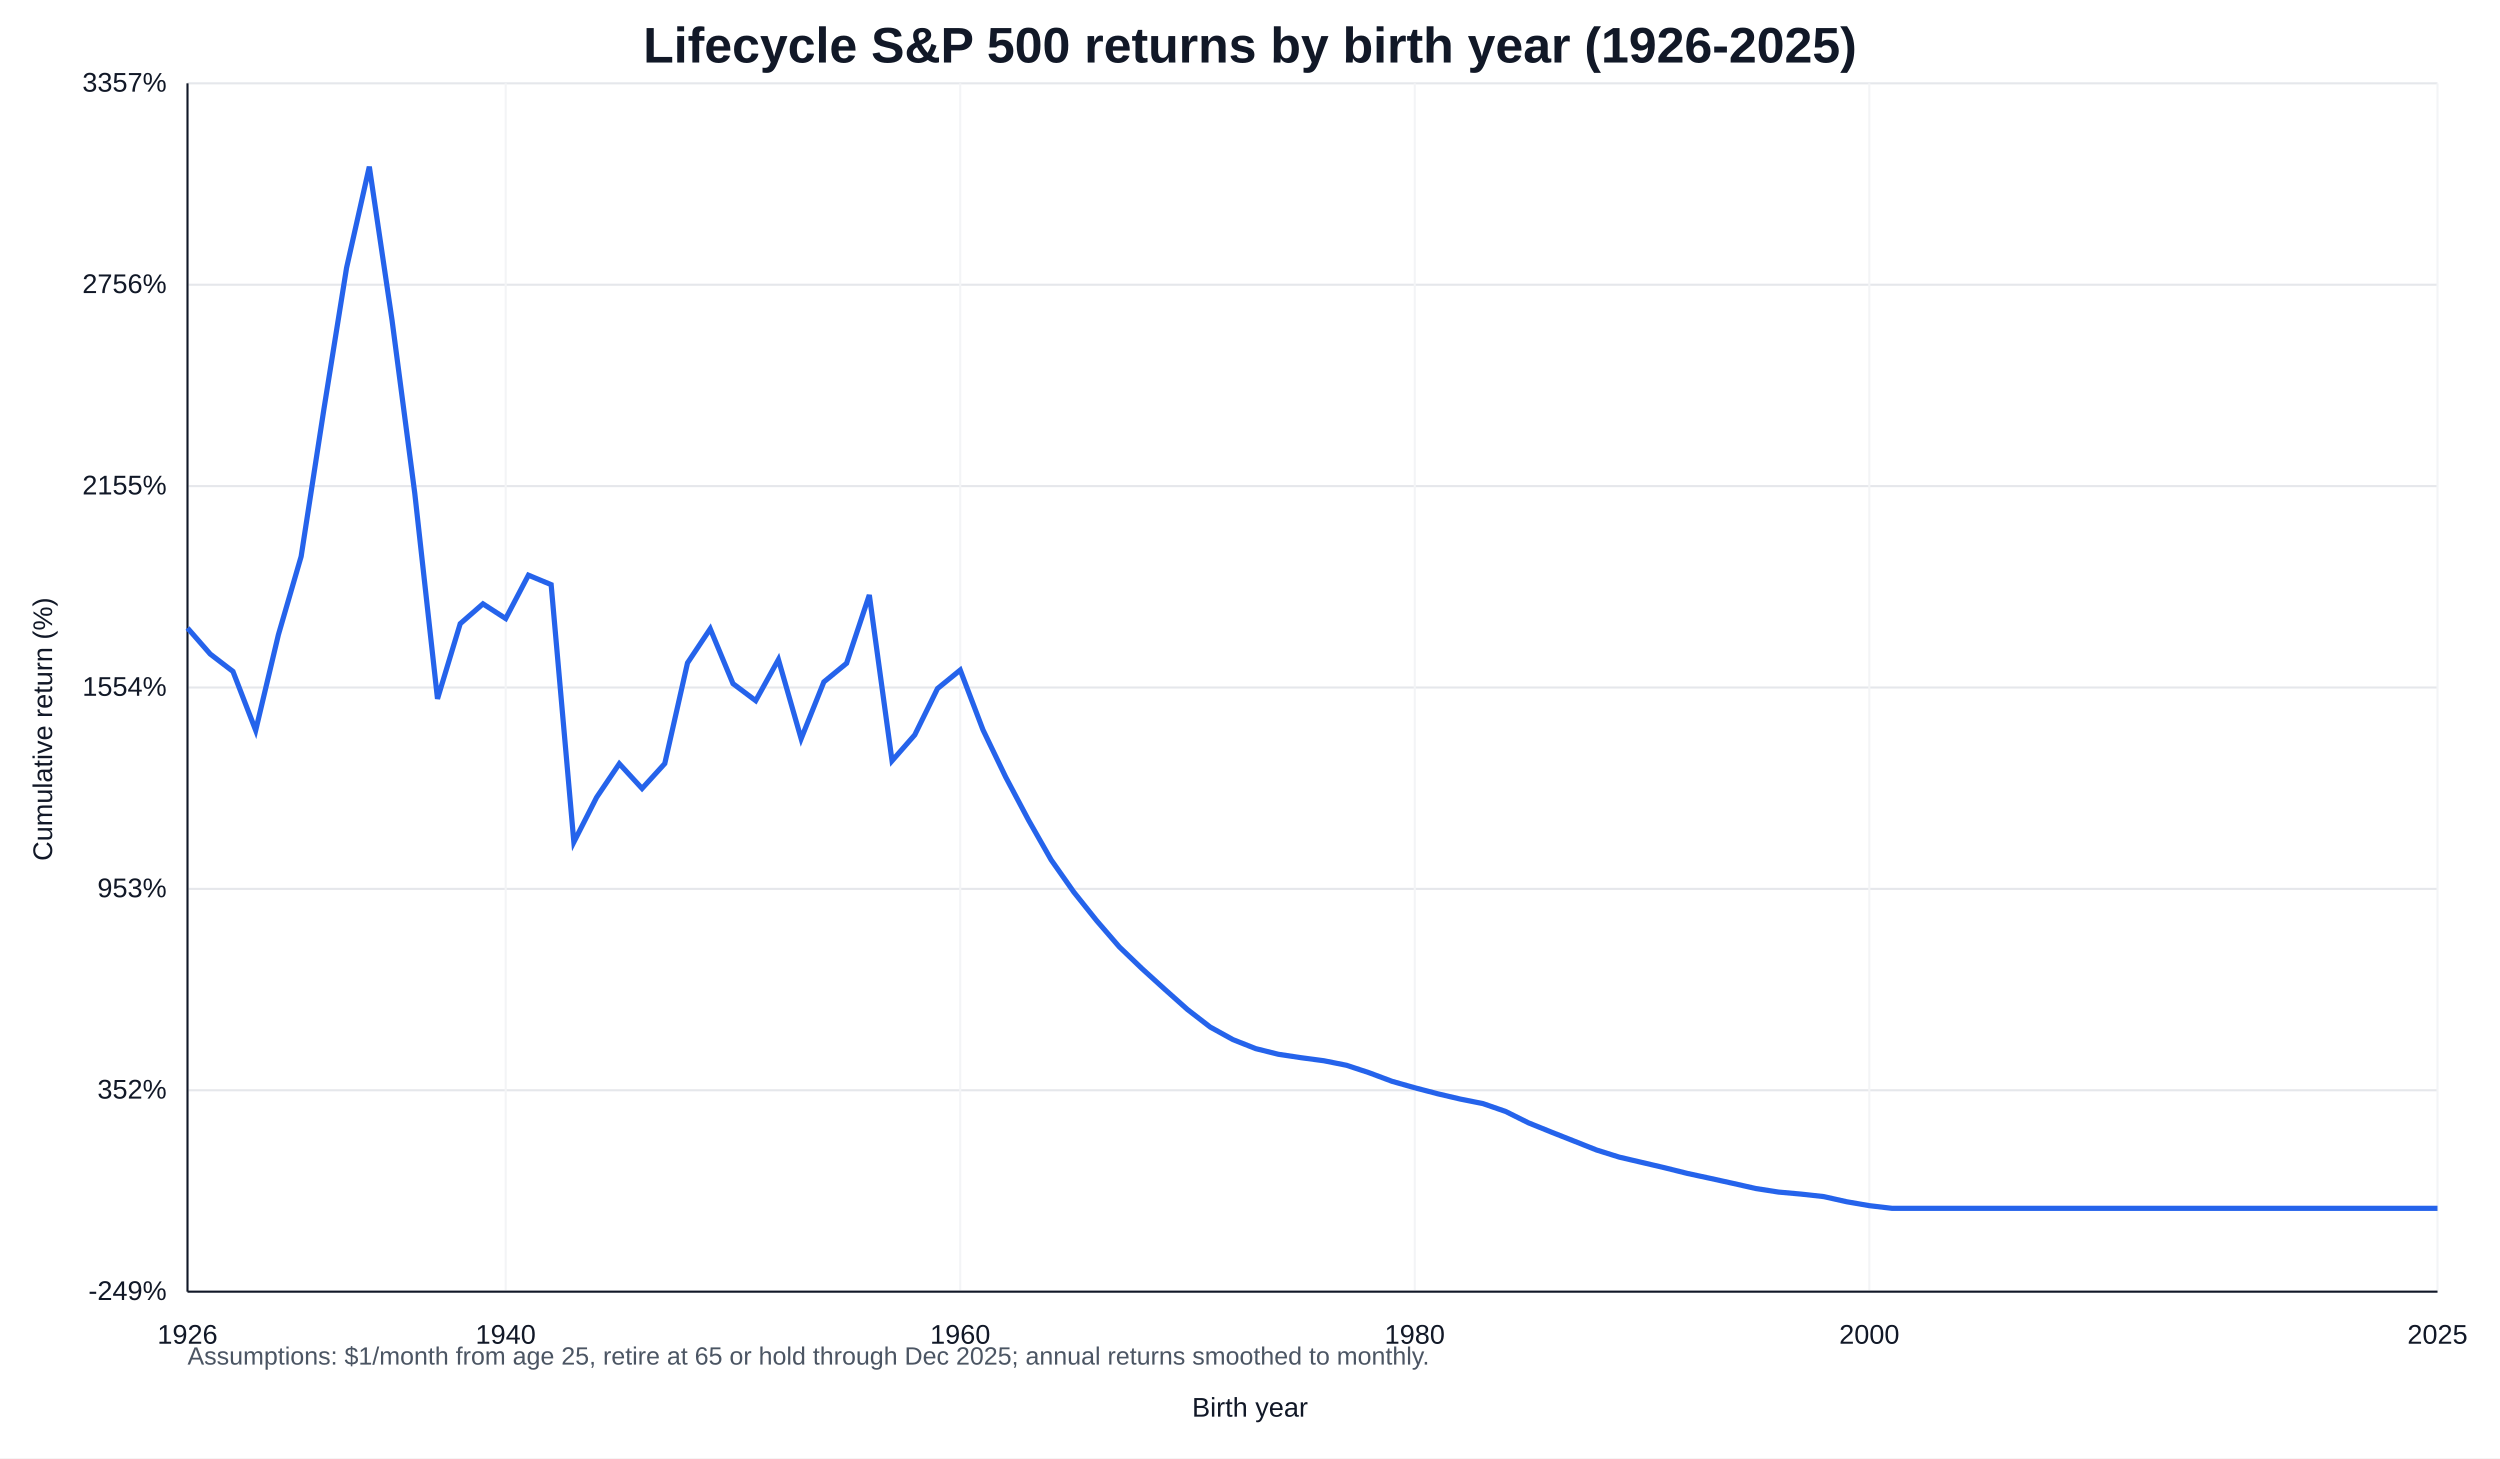
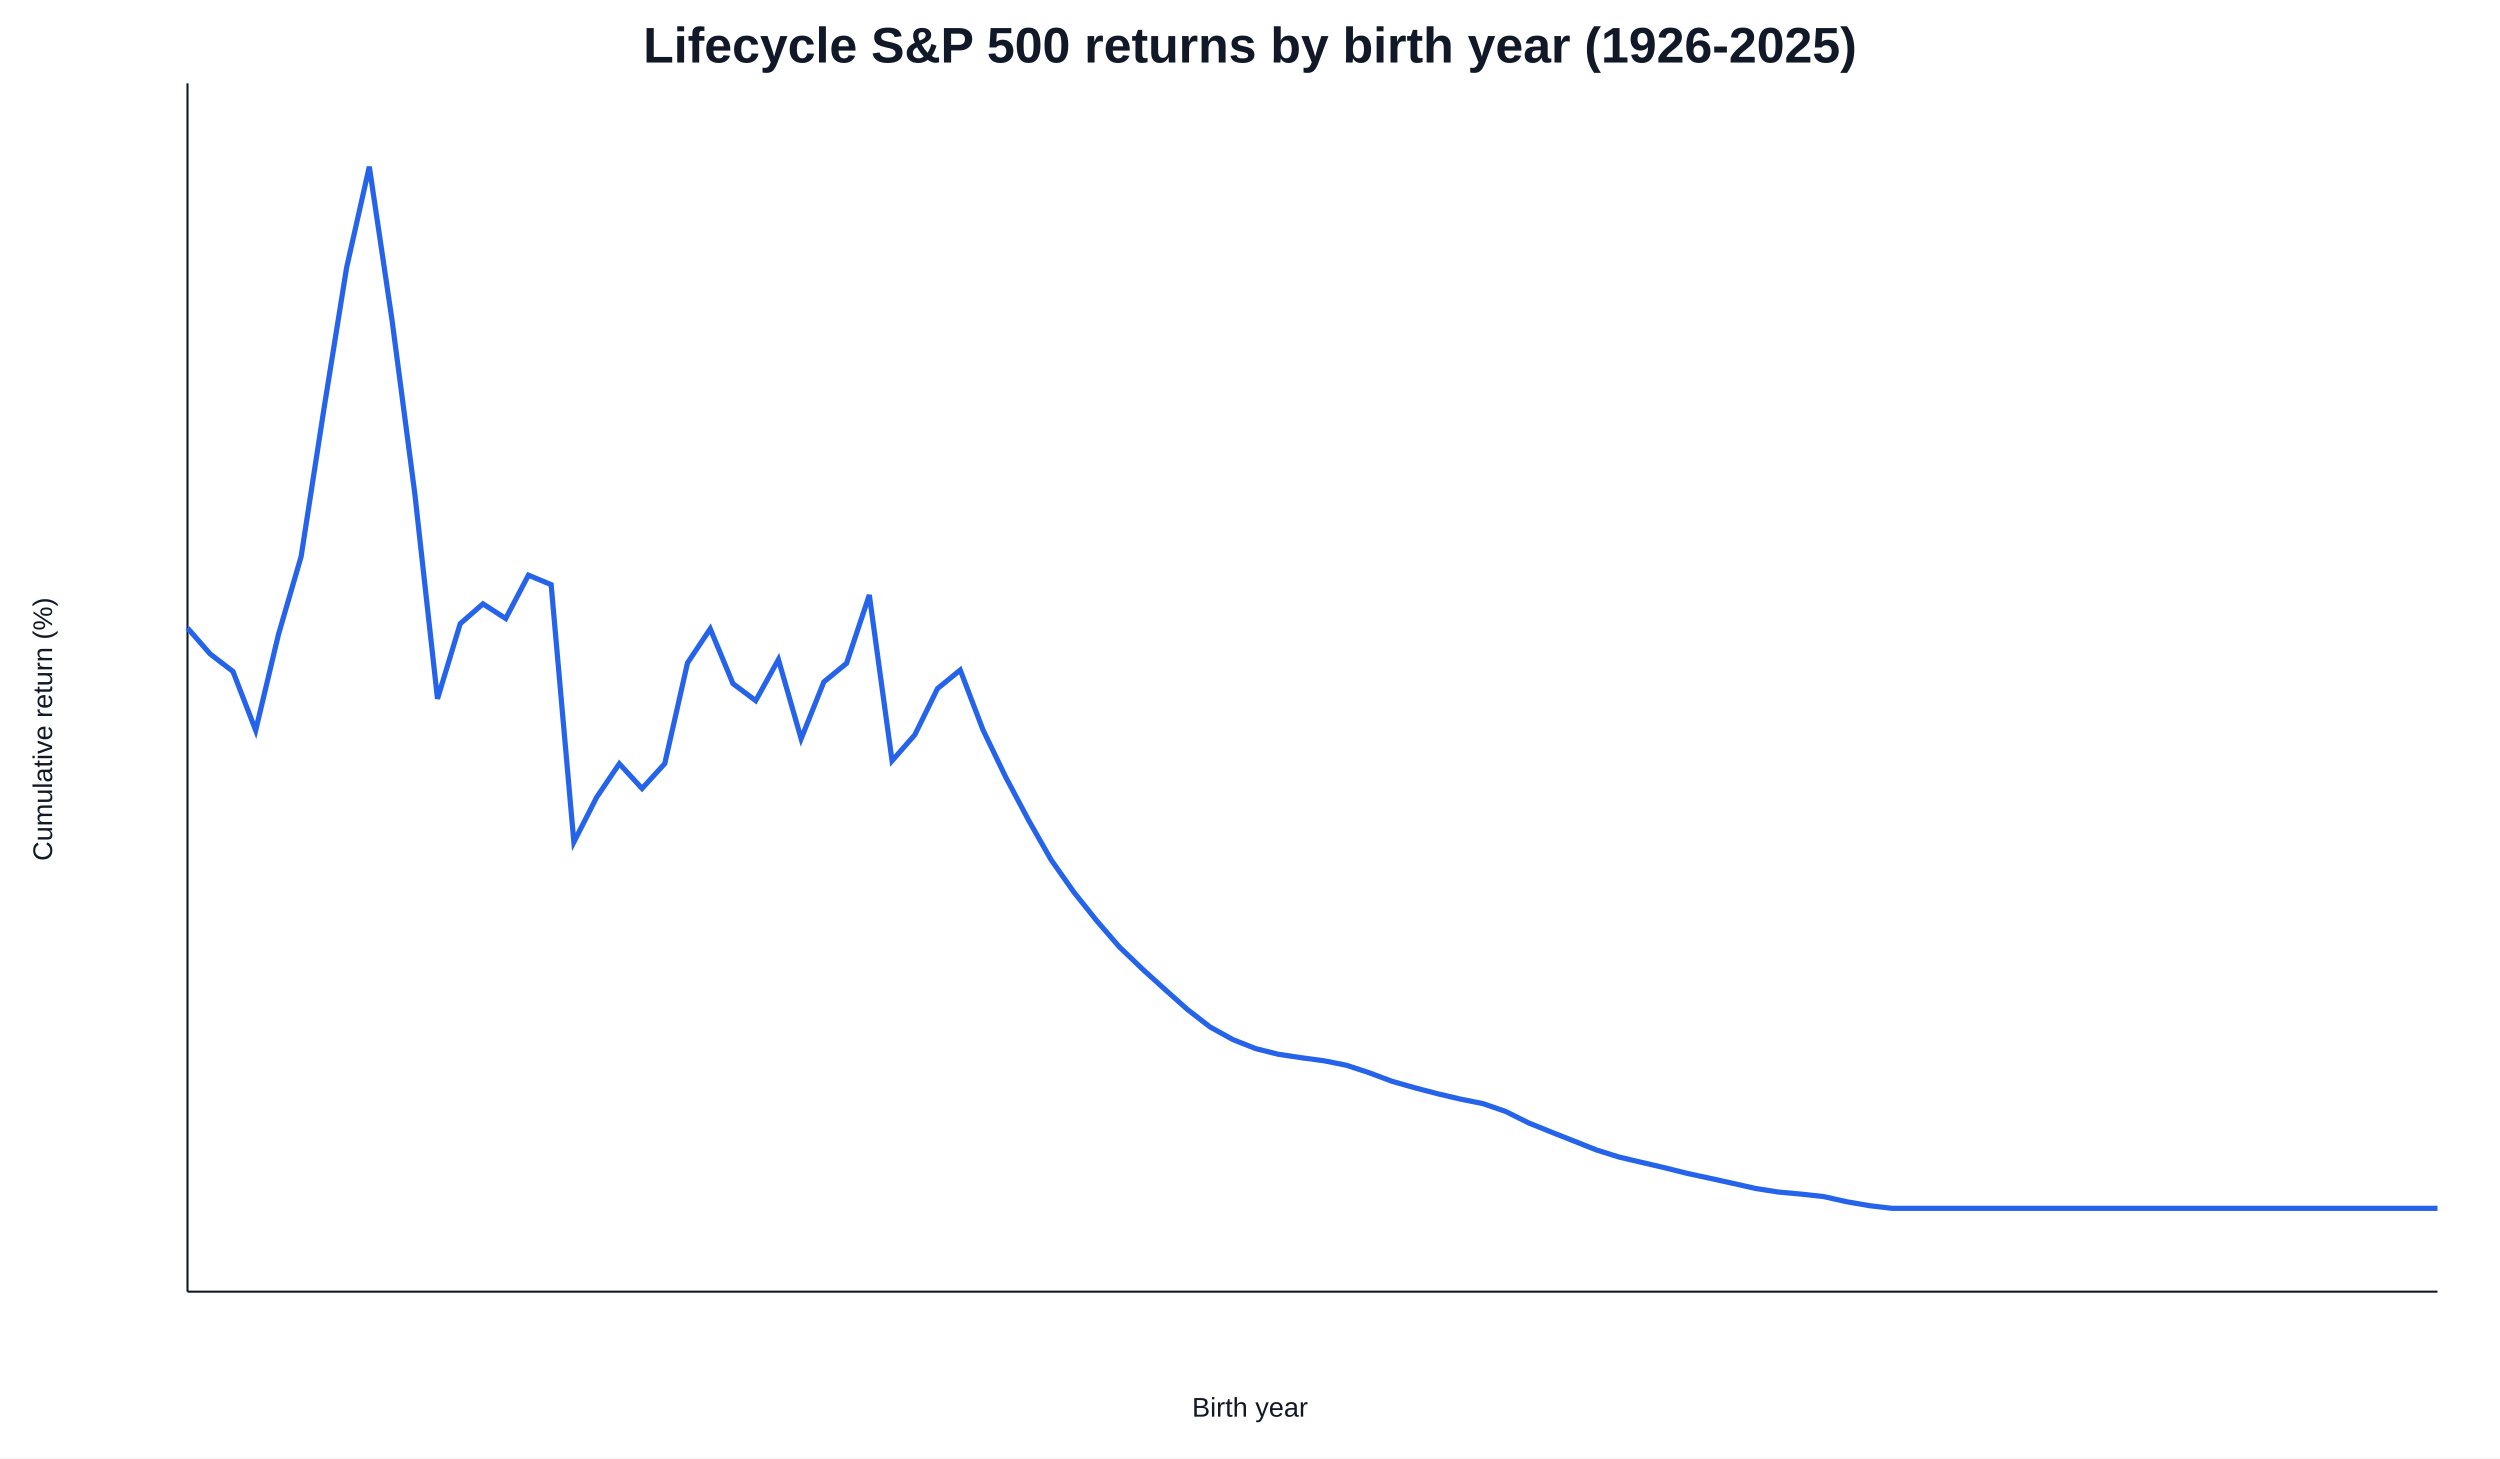
<svg xmlns="http://www.w3.org/2000/svg" width="1200" height="700" viewBox="0 0 1200 700">
  <style>text{font-family:Arial,sans-serif;fill:#111827}.title{font-size:24px;font-weight:700}.axis{font-size:13px}.small{font-size:12px;fill:#4b5563}</style>
  <rect width="1200" height="700" fill="white" />
  <text x="600.0" y="30" text-anchor="middle" class="title">Lifecycle S&amp;P 500 returns by birth year (1926-2025)</text>
-   <line x1="90" y1="620.00" x2="1170" y2="620.00" stroke="#e5e7eb" />
-   <text x="80" y="624.00" text-anchor="end" class="axis">-249%</text>
-   <line x1="90" y1="523.33" x2="1170" y2="523.33" stroke="#e5e7eb" />
-   <text x="80" y="527.33" text-anchor="end" class="axis">352%</text>
-   <line x1="90" y1="426.67" x2="1170" y2="426.67" stroke="#e5e7eb" />
-   <text x="80" y="430.67" text-anchor="end" class="axis">953%</text>
-   <line x1="90" y1="330.00" x2="1170" y2="330.00" stroke="#e5e7eb" />
-   <text x="80" y="334.00" text-anchor="end" class="axis">1554%</text>
-   <line x1="90" y1="233.33" x2="1170" y2="233.33" stroke="#e5e7eb" />
-   <text x="80" y="237.33" text-anchor="end" class="axis">2155%</text>
-   <line x1="90" y1="136.67" x2="1170" y2="136.67" stroke="#e5e7eb" />
-   <text x="80" y="140.67" text-anchor="end" class="axis">2756%</text>
-   <line x1="90" y1="40.00" x2="1170" y2="40.00" stroke="#e5e7eb" />
-   <text x="80" y="44.00" text-anchor="end" class="axis">3357%</text>
-   <line x1="90.00" y1="40" x2="90.00" y2="620" stroke="#f3f4f6" />
-   <text x="90.00" y="645" text-anchor="middle" class="axis">1926</text>
-   <line x1="242.73" y1="40" x2="242.73" y2="620" stroke="#f3f4f6" />
-   <text x="242.73" y="645" text-anchor="middle" class="axis">1940</text>
-   <line x1="460.91" y1="40" x2="460.91" y2="620" stroke="#f3f4f6" />
-   <text x="460.91" y="645" text-anchor="middle" class="axis">1960</text>
-   <line x1="679.09" y1="40" x2="679.09" y2="620" stroke="#f3f4f6" />
-   <text x="679.09" y="645" text-anchor="middle" class="axis">1980</text>
-   <line x1="897.27" y1="40" x2="897.27" y2="620" stroke="#f3f4f6" />
-   <text x="897.27" y="645" text-anchor="middle" class="axis">2000</text>
-   <line x1="1170.00" y1="40" x2="1170.00" y2="620" stroke="#f3f4f6" />
-   <text x="1170.00" y="645" text-anchor="middle" class="axis">2025</text>
  <line x1="90" y1="620" x2="1170" y2="620" stroke="#111827" />
  <line x1="90" y1="40" x2="90" y2="620" stroke="#111827" />
  <polyline points="90.00,301.45 100.91,313.94 111.82,322.29 122.73,350.57 133.64,304.63 144.55,267.09 155.45,196.54 166.36,128.53 177.27,80.00 188.18,153.71 199.09,236.79 210.00,335.44 220.91,299.36 231.82,289.85 242.73,296.90 253.64,276.09 264.55,280.63 275.45,404.20 286.36,382.75 297.27,366.59 308.18,378.48 319.09,366.51 330.00,318.21 340.91,301.83 351.82,328.14 362.73,336.32 373.64,316.59 384.55,354.59 395.45,327.32 406.36,318.37 417.27,285.60 428.18,365.18 439.09,352.74 450.00,330.52 460.91,321.62 471.82,350.31 482.73,372.98 493.64,393.56 504.55,412.73 515.45,428.23 526.36,441.88 537.27,454.50 548.18,464.97 559.09,474.86 570.00,484.58 580.91,493.00 591.82,499.02 602.73,503.34 613.64,506.06 624.55,507.70 635.45,509.16 646.36,511.34 657.27,514.95 668.18,519.04 679.09,522.13 690.00,524.99 700.91,527.55 711.82,529.73 722.73,533.51 733.64,538.95 744.55,543.37 755.45,547.68 766.36,552.01 777.27,555.43 788.18,557.98 799.09,560.54 810.00,563.26 820.91,565.61 831.82,568.02 842.73,570.48 853.64,572.19 864.55,573.17 875.45,574.38 886.36,576.83 897.27,578.72 908.18,580.00 919.09,580.00 930.00,580.00 940.91,580.00 951.82,580.00 962.73,580.00 973.64,580.00 984.55,580.00 995.45,580.00 1006.36,580.00 1017.27,580.00 1028.18,580.00 1039.09,580.00 1050.00,580.00 1060.91,580.00 1071.82,580.00 1082.73,580.00 1093.64,580.00 1104.55,580.00 1115.45,580.00 1126.36,580.00 1137.27,580.00 1148.18,580.00 1159.09,580.00 1170.00,580.00" fill="none" stroke="#2563eb" stroke-width="2.5" />
  <text x="600.0" y="680" text-anchor="middle" class="axis">Birth year</text>
  <text transform="translate(25 350.0) rotate(-90)" text-anchor="middle" class="axis">Cumulative return (%)</text>
-   <text x="90" y="655" class="small">Assumptions: $1/month from age 25, retire at 65 or hold through Dec 2025; annual returns smoothed to monthly.</text>
</svg>
